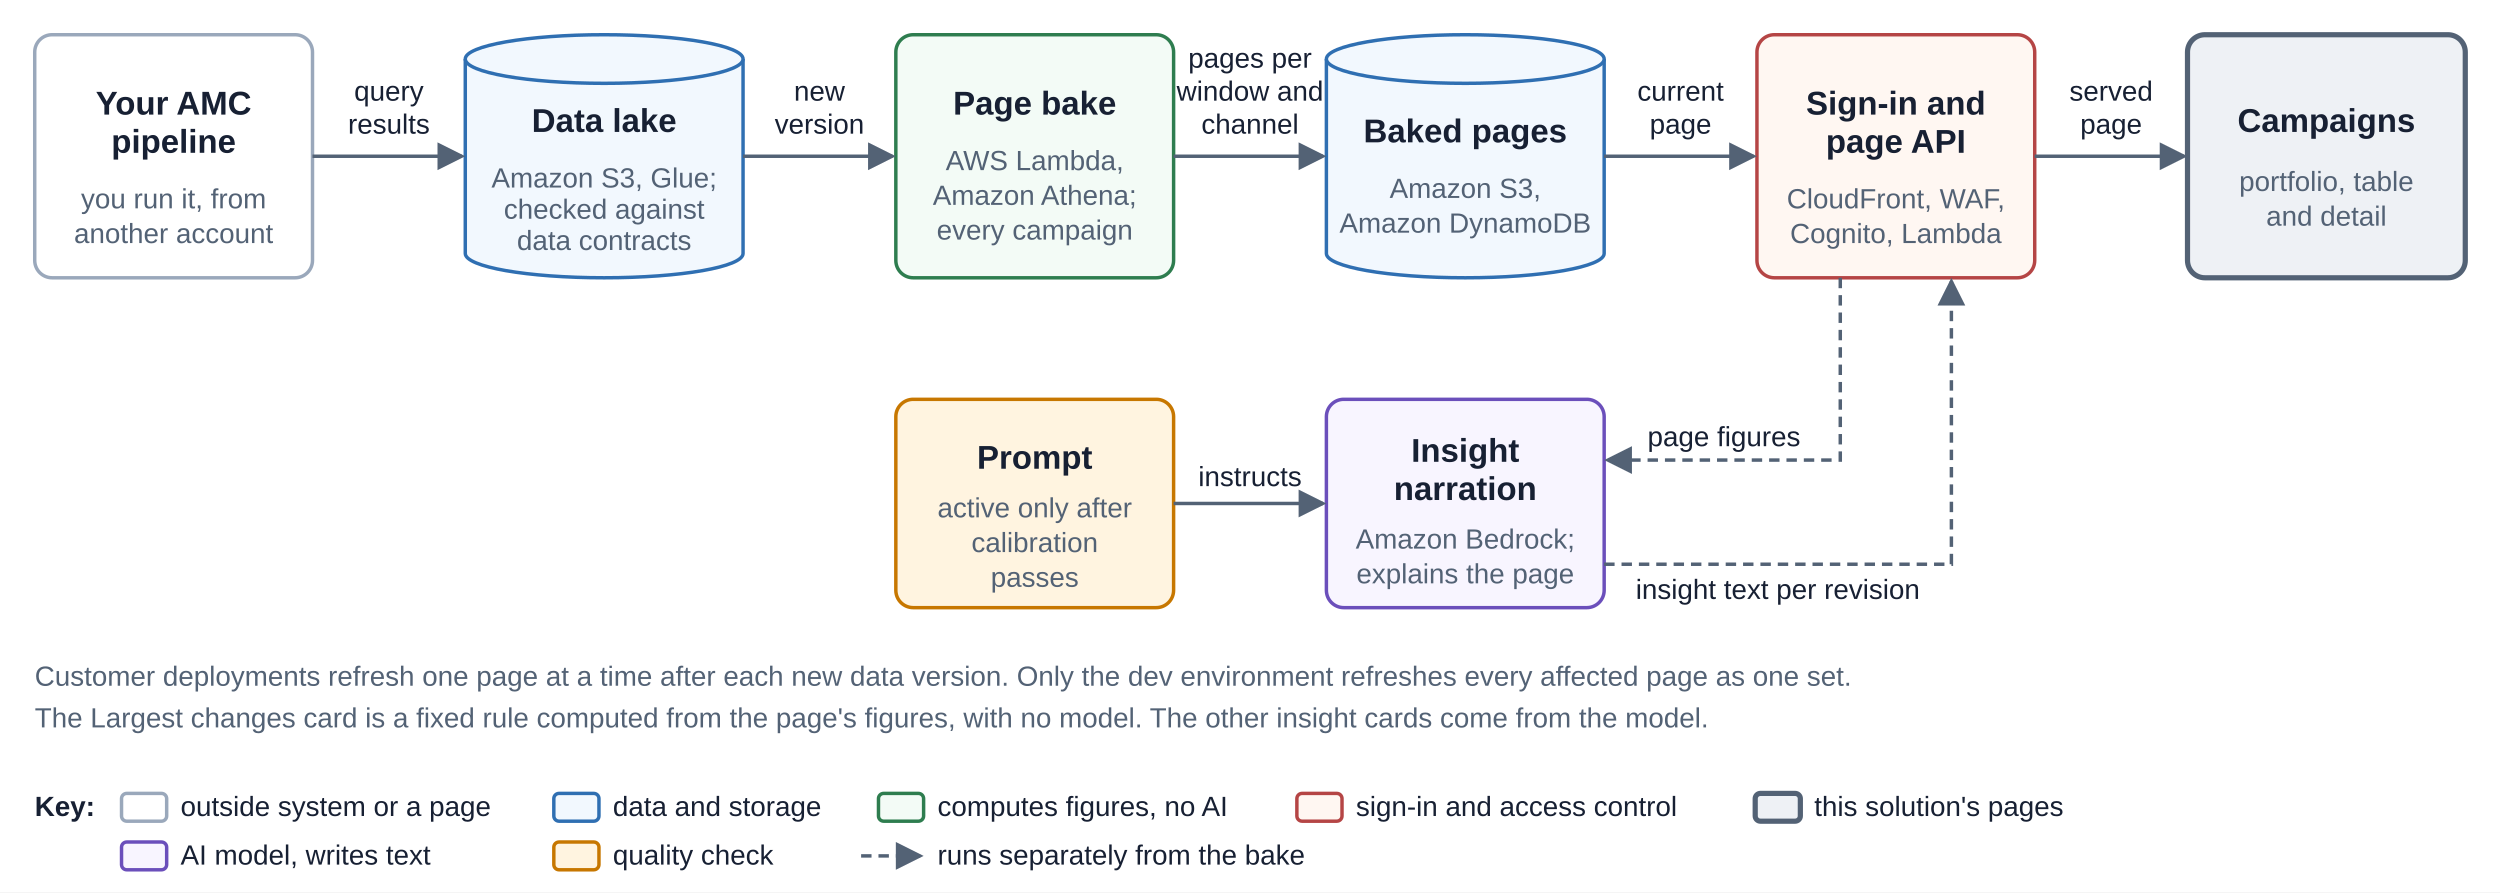
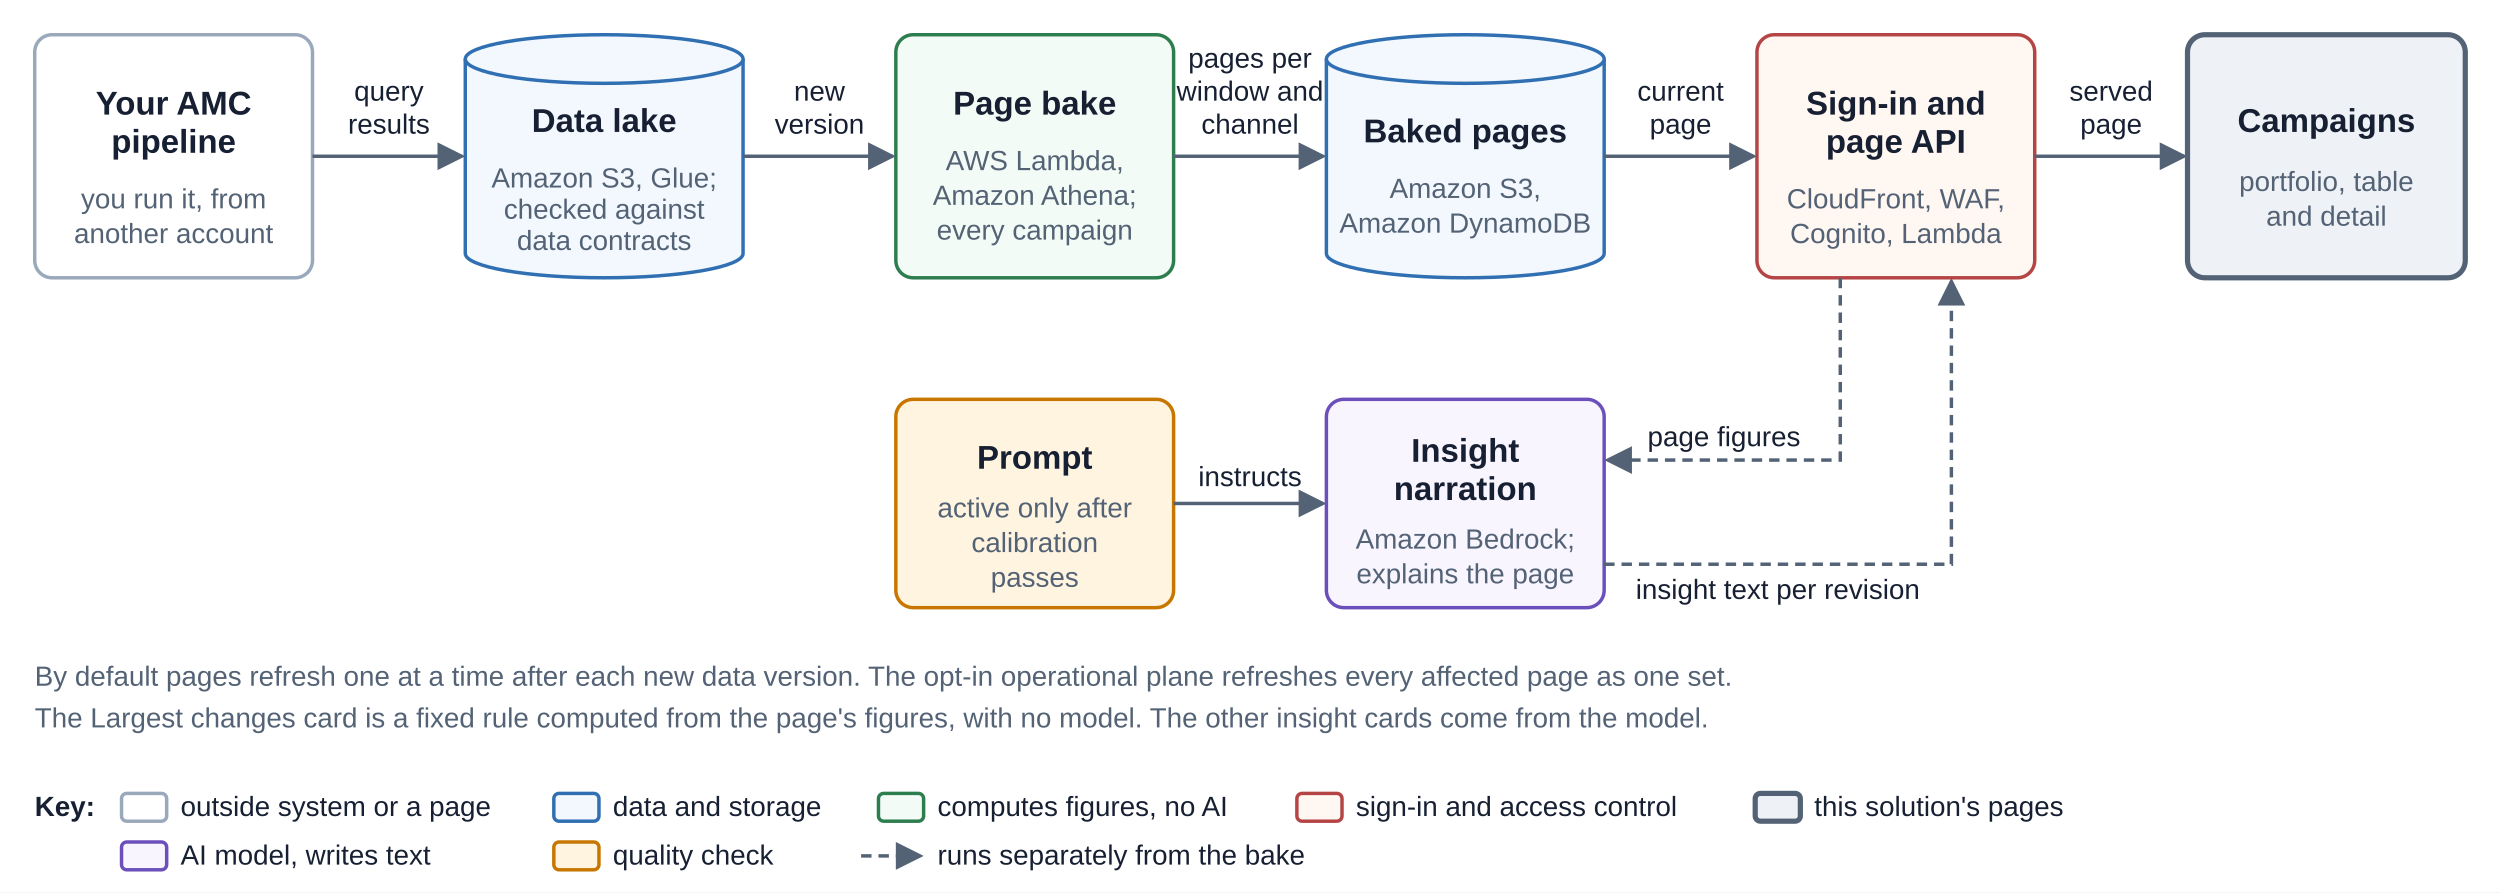
<svg xmlns="http://www.w3.org/2000/svg" viewBox="0 130 1440 514" role="img" focusable="false" aria-labelledby="camp-flow-title camp-flow-desc">
  <defs>
    <marker id="camp-flow-arrow" markerWidth="8" markerHeight="8" refX="7" refY="4" orient="auto">
      <path d="M0 0 L8 4 L0 8 Z" fill="#536275" />
    </marker>
  </defs>
  <rect x="0" y="130" width="1440" height="514" fill="#ffffff" />
  <g stroke-width="2">
    <rect x="20" y="150" width="160" height="140" rx="10" fill="#ffffff" stroke="#9aa8bb" />
    <path d="M268 164 V276 A80 14 0 0 0 428 276 V164" fill="#f2f8fe" stroke="#2f6fb2" />
    <ellipse cx="348" cy="164" rx="80" ry="14" fill="#f2f8fe" stroke="#2f6fb2" />
    <rect x="516" y="150" width="160" height="140" rx="10" fill="#f3fbf6" stroke="#2e7d4f" />
    <path d="M764 164 V276 A80 14 0 0 0 924 276 V164" fill="#f2f8fe" stroke="#2f6fb2" />
    <ellipse cx="844" cy="164" rx="80" ry="14" fill="#f2f8fe" stroke="#2f6fb2" />
    <rect x="1012" y="150" width="160" height="140" rx="10" fill="#fff7f2" stroke="#b54545" />
    <rect x="1260" y="150" width="160" height="140" rx="10" fill="#eef1f5" stroke="#536275" stroke-width="3" />
    <rect x="516" y="360" width="160" height="120" rx="10" fill="#fff4e0" stroke="#c77700" />
    <rect x="764" y="360" width="160" height="120" rx="10" fill="#f8f5ff" stroke="#6b4fbb" />
  </g>
  <g fill="none" stroke="#536275" stroke-width="2" marker-end="url(#camp-flow-arrow)">
    <line x1="180" y1="220" x2="266" y2="220" />
    <line x1="428" y1="220" x2="514" y2="220" />
    <line x1="676" y1="220" x2="762" y2="220" />
    <line x1="924" y1="220" x2="1010" y2="220" />
    <line x1="1172" y1="220" x2="1258" y2="220" />
    <line x1="676" y1="420" x2="762" y2="420" />
  </g>
  <g fill="none" stroke="#536275" stroke-width="2" stroke-dasharray="6 4" marker-end="url(#camp-flow-arrow)">
    <path d="M1060 290 V395 H926" />
    <path d="M924 455 H1124 V292" />
  </g>
  <g font-family="Arial, sans-serif" fill="#172033" text-anchor="middle">
    <g font-size="19" font-weight="bold">
      <text x="100" y="196">Your AMC</text>
      <text x="100" y="218">pipeline</text>
      <text x="348" y="206">Data lake</text>
      <text x="596" y="196">Page bake</text>
      <text x="844" y="212">Baked pages</text>
      <text x="1092" y="196">Sign-in and</text>
      <text x="1092" y="218">page API</text>
      <text x="1340" y="206">Campaigns</text>
      <text x="596" y="400">Prompt</text>
      <text x="844" y="396">Insight</text>
      <text x="844" y="418">narration</text>
    </g>
    <g font-size="16" fill="#536275">
      <text x="100" y="250">you run it, from</text>
      <text x="100" y="270">another account</text>
      <text x="348" y="238">Amazon S3, Glue;</text>
      <text x="348" y="256">checked against</text>
      <text x="348" y="274">data contracts</text>
      <text x="596" y="228">AWS Lambda,</text>
      <text x="596" y="248">Amazon Athena;</text>
      <text x="596" y="268">every campaign</text>
      <text x="844" y="244">Amazon S3,</text>
      <text x="844" y="264">Amazon DynamoDB</text>
      <text x="1092" y="250">CloudFront, WAF,</text>
      <text x="1092" y="270">Cognito, Lambda</text>
      <text x="1340" y="240">portfolio, table</text>
      <text x="1340" y="260">and detail</text>
      <text x="596" y="428">active only after</text>
      <text x="596" y="448">calibration</text>
      <text x="596" y="468">passes</text>
      <text x="844" y="446">Amazon Bedrock;</text>
      <text x="844" y="466">explains the page</text>
    </g>
    <g font-size="16">
      <text x="224" y="188">query</text>
      <text x="224" y="207">results</text>
      <text x="472" y="188">new</text>
      <text x="472" y="207">version</text>
      <text x="720" y="169">pages per</text>
      <text x="720" y="188">window and</text>
      <text x="720" y="207">channel</text>
      <text x="968" y="188">current</text>
      <text x="968" y="207">page</text>
      <text x="1216" y="188">served</text>
      <text x="1216" y="207">page</text>
      <text x="720" y="410">instructs</text>
      <text x="993" y="387">page figures</text>
      <text x="1024" y="475">insight text per revision</text>
    </g>
-     <text x="20" y="525" font-size="16" fill="#536275" text-anchor="start">Customer deployments refresh one page at a time after each new data version. Only the dev environment refreshes every affected page as one set.</text>
+     <text x="20" y="525" font-size="16" fill="#536275" text-anchor="start">By default pages refresh one at a time after each new data version. The opt-in operational plane refreshes every affected page as one set.</text>
    <text x="20" y="549" font-size="16" fill="#536275" text-anchor="start">The Largest changes card is a fixed rule computed from the page's figures, with no model. The other insight cards come from the model.</text>
  </g>
  <g font-family="Arial, sans-serif" font-size="16" fill="#172033" stroke-width="2">
    <text x="20" y="600" font-weight="bold">Key:</text>
    <rect x="70" y="587" width="26" height="16" rx="3" fill="#ffffff" stroke="#9aa8bb" />
    <text x="104" y="600">outside system or a page</text>
    <rect x="319" y="587" width="26" height="16" rx="3" fill="#f2f8fe" stroke="#2f6fb2" />
    <text x="353" y="600">data and storage</text>
    <rect x="506" y="587" width="26" height="16" rx="3" fill="#f3fbf6" stroke="#2e7d4f" />
    <text x="540" y="600">computes figures, no AI</text>
    <rect x="747" y="587" width="26" height="16" rx="3" fill="#fff7f2" stroke="#b54545" />
    <text x="781" y="600">sign-in and access control</text>
    <rect x="1011" y="587" width="26" height="16" rx="3" fill="#eef1f5" stroke="#536275" stroke-width="3" />
    <text x="1045" y="600">this solution's pages</text>
    <rect x="70" y="615" width="26" height="16" rx="3" fill="#f8f5ff" stroke="#6b4fbb" />
    <text x="104" y="628">AI model, writes text</text>
    <rect x="319" y="615" width="26" height="16" rx="3" fill="#fff4e0" stroke="#c77700" />
    <text x="353" y="628">quality check</text>
    <line x1="496" y1="623" x2="530" y2="623" stroke="#536275" stroke-dasharray="6 4" marker-end="url(#camp-flow-arrow)" />
    <text x="540" y="628">runs separately from the bake</text>
  </g>
</svg>
